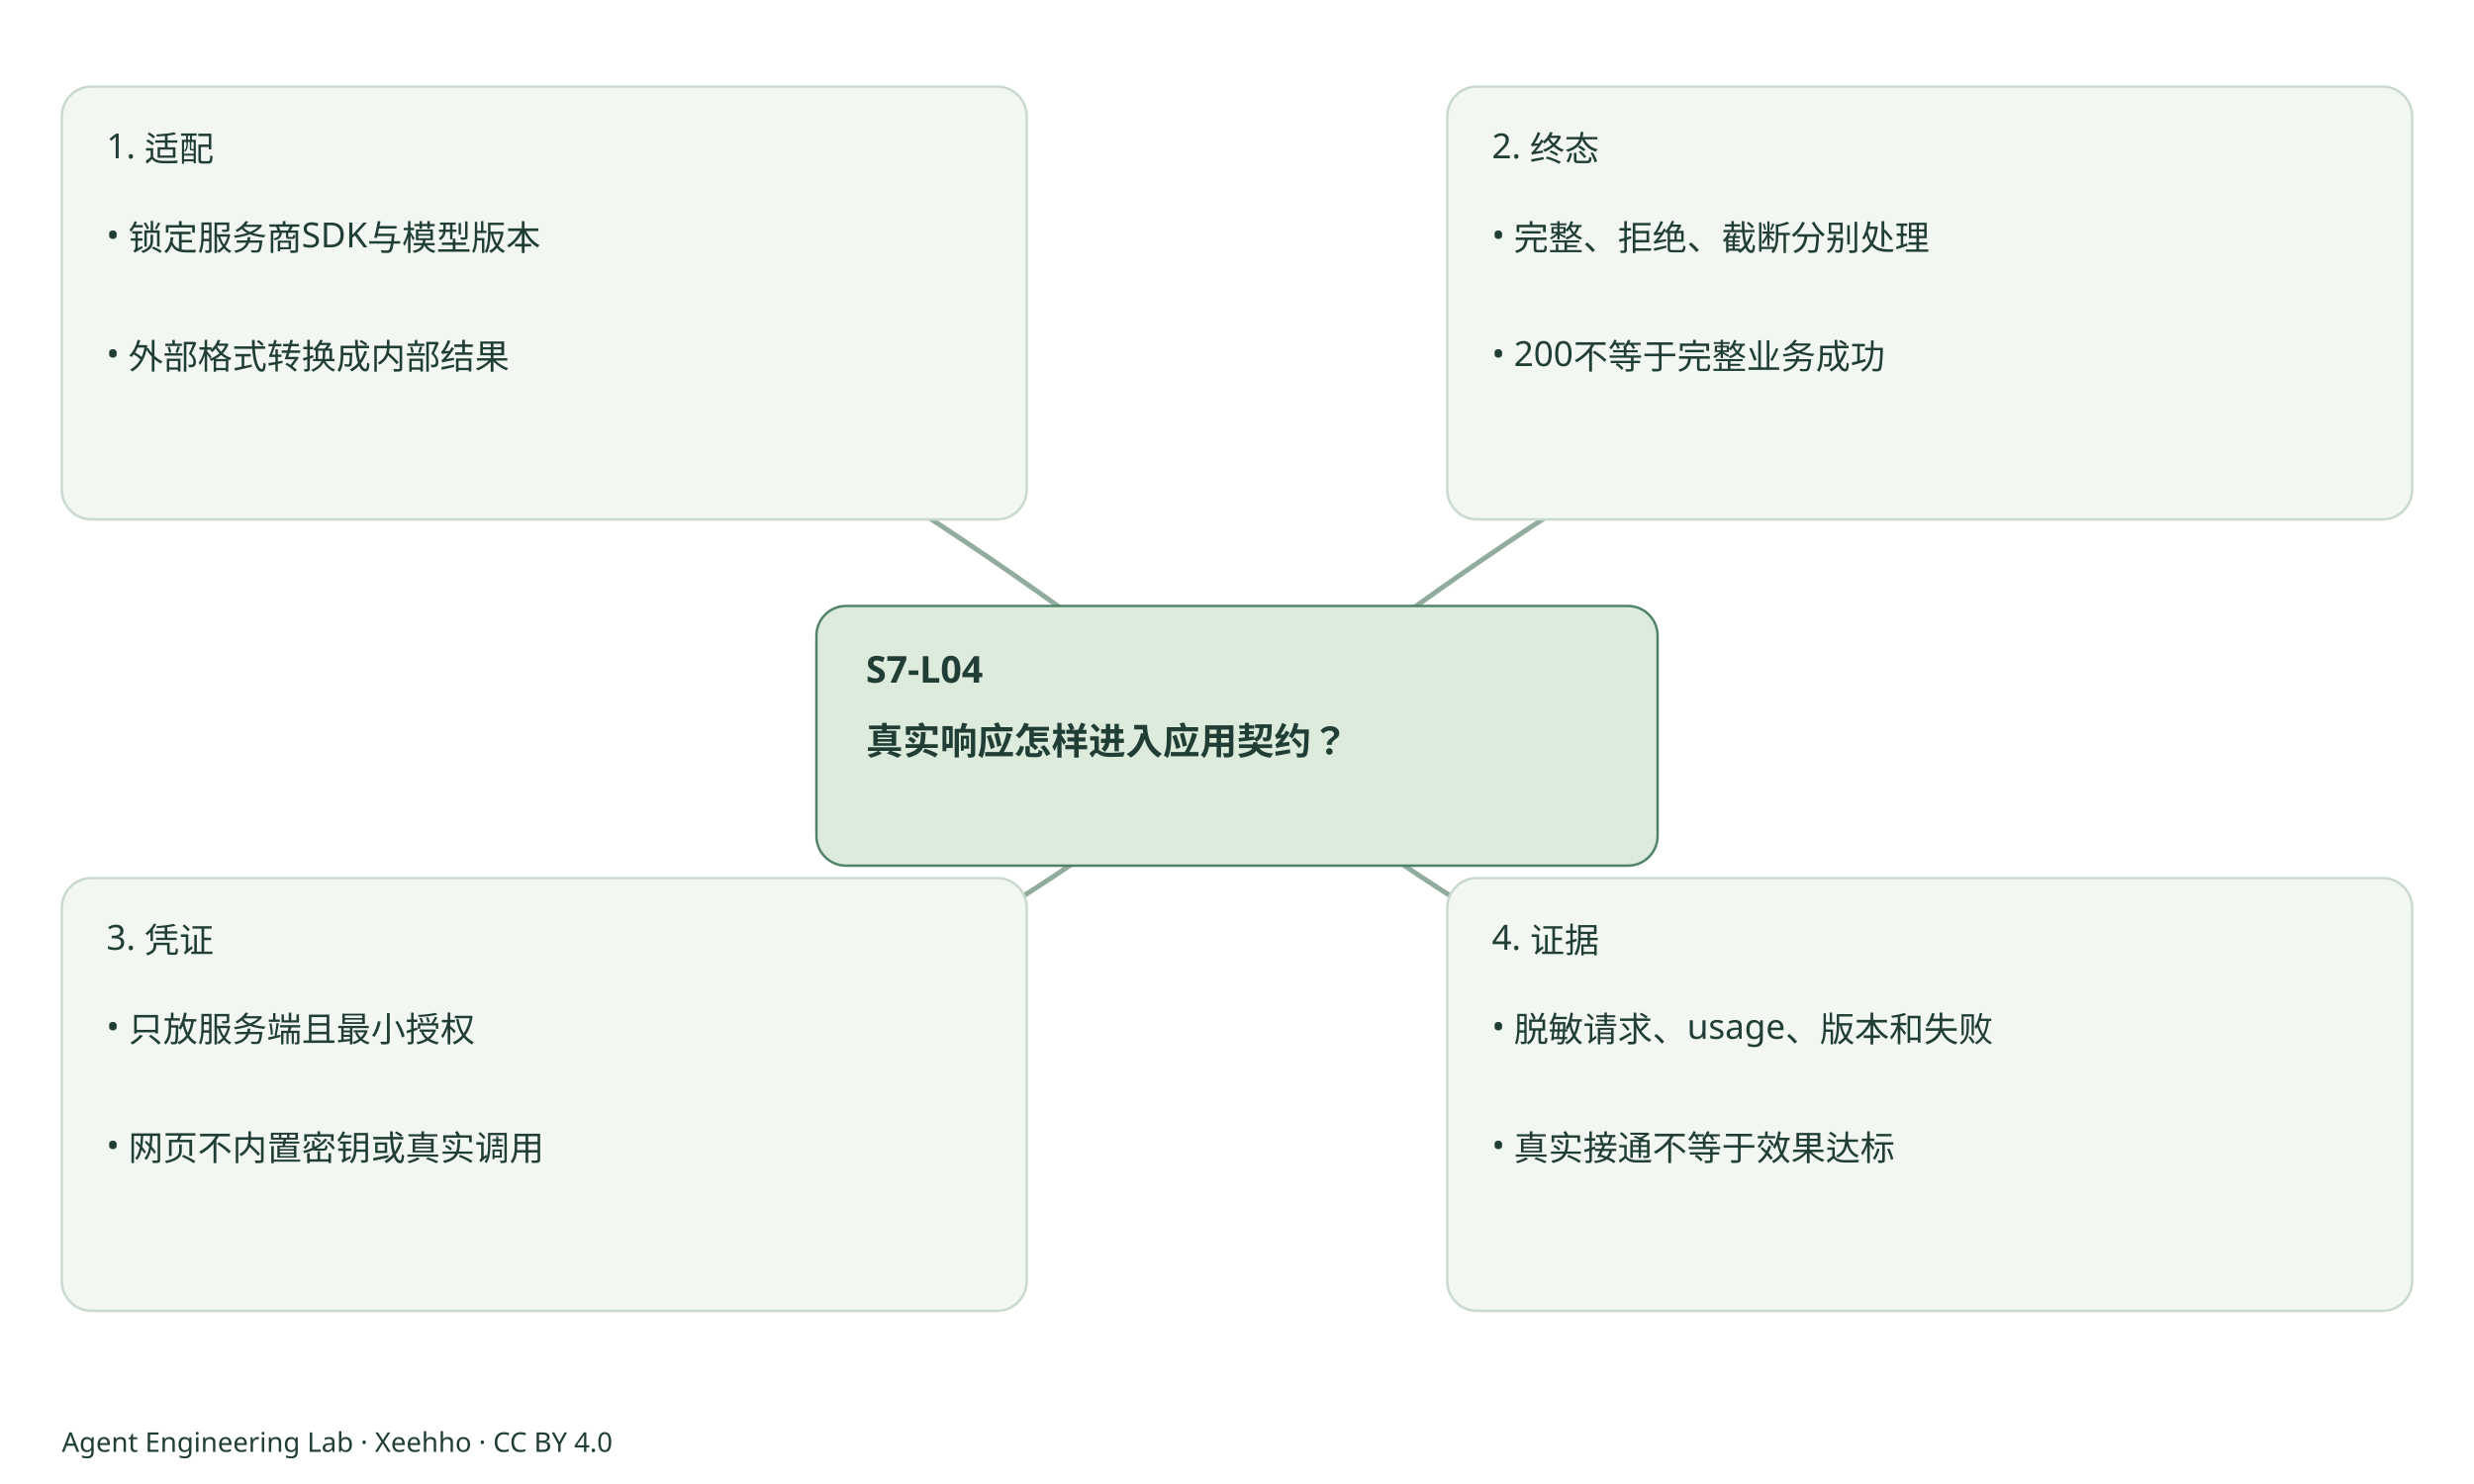
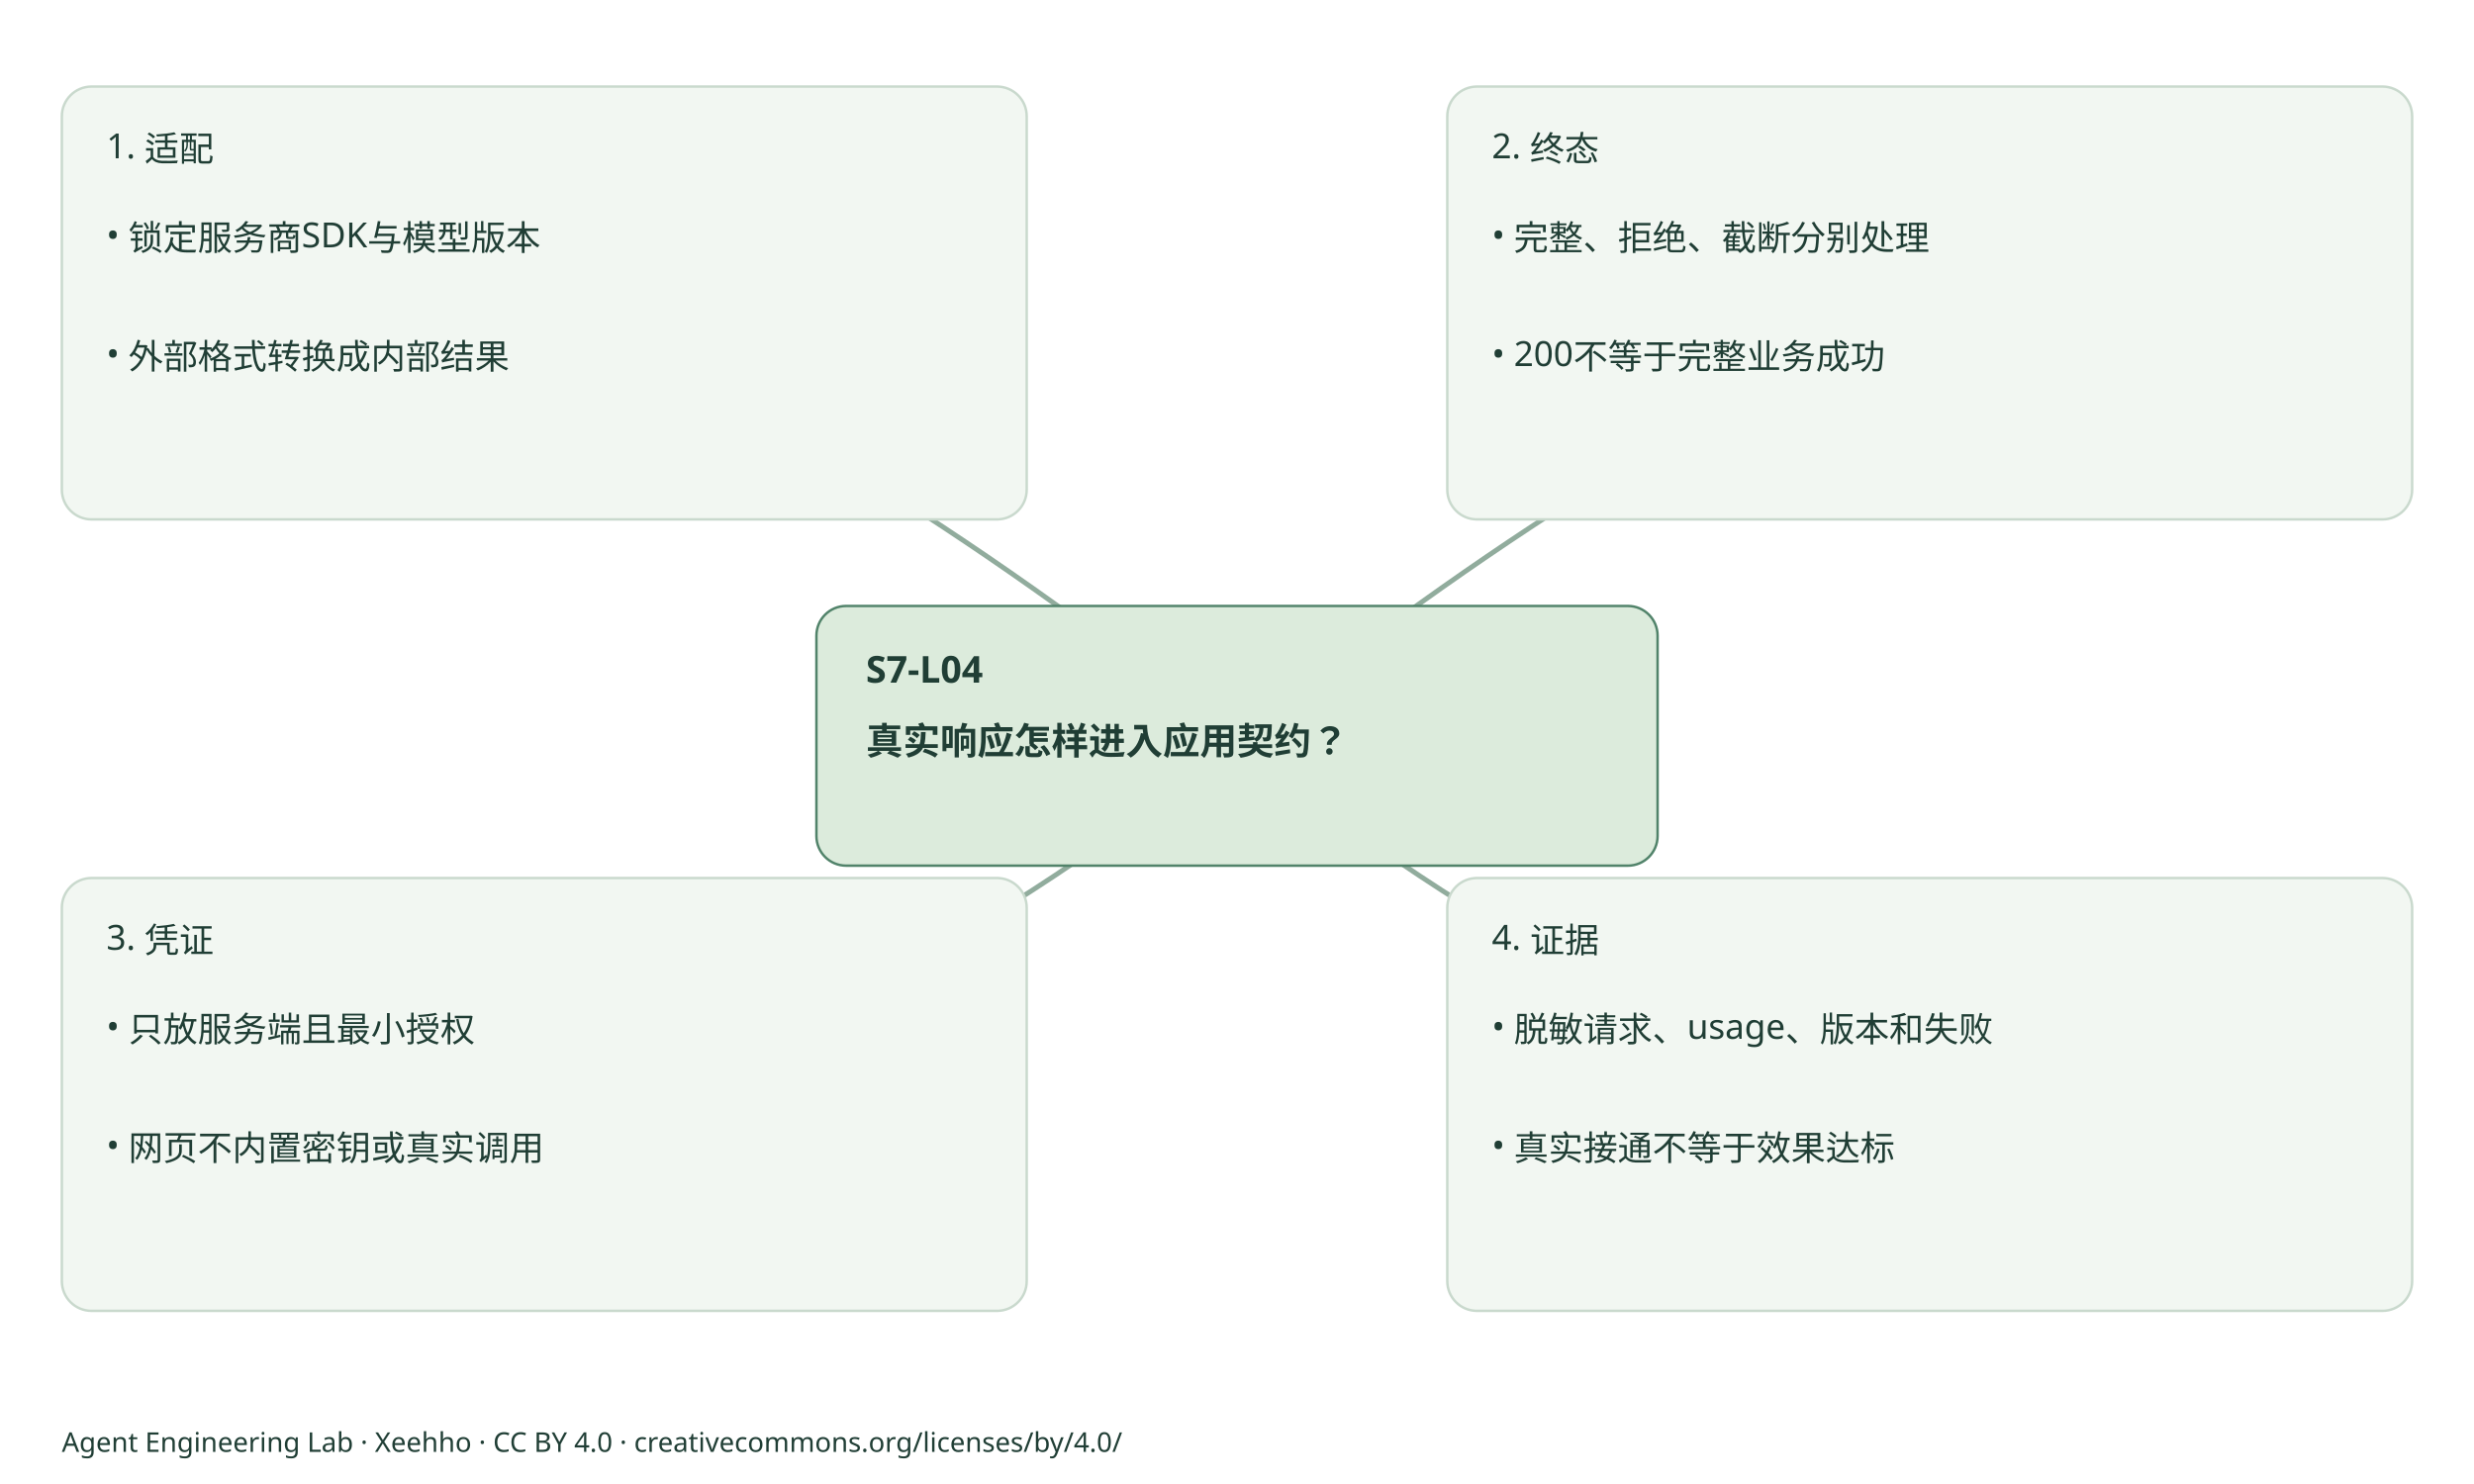
<svg xmlns="http://www.w3.org/2000/svg" viewBox="0 0 1000 600" role="img" aria-labelledby="diagram-title diagram-description">
  <style>text{font:15px system-ui,sans-serif;fill:#203e35}.root text{font-weight:700}.branch text{font-size:14px}path{fill:none;stroke:#91ac9d;stroke-width:2}rect{fill:#f2f7f2;stroke:#c9d9cd;rx:12}.root rect{fill:#dcebdc;stroke:#51836a}.active rect{fill:#d6eecb;stroke:#1e6549;stroke-width:3}</style>
  <rect width="100%" height="100%" fill="#fff" style="fill:#fff;stroke:none;rx:0" />
  <path d="M500 300 Q350 180 220 125" />
  <path d="M500 300 Q650 180 780 125" />
  <path d="M500 300 Q350 420 220 445" />
  <path d="M500 300 Q650 420 780 445" />
  <g class="root">
    <rect x="330" y="245" width="340" height="105" />
    <text x="350" y="276">
      <tspan x="350" dy="0">S7-L04</tspan>
    </text>
    <text x="350" y="305">
      <tspan x="350" dy="0">真实响应怎样进入应用契约？</tspan>
    </text>
  </g>
  <g class="branch">
    <rect x="25" y="35" width="390" height="175" />
    <text x="43" y="64">
      <tspan x="43" dy="0">1. 适配</tspan>
    </text>
    <text x="43" y="100">
      <tspan x="43" dy="0">• 锁定服务商SDK与模型版本</tspan>
    </text>
    <text x="43" y="148">
      <tspan x="43" dy="0">• 外部格式转换成内部结果</tspan>
    </text>
  </g>
  <g class="branch">
    <rect x="585" y="35" width="390" height="175" />
    <text x="603" y="64">
      <tspan x="603" dy="0">2. 终态</tspan>
    </text>
    <text x="603" y="100">
      <tspan x="603" dy="0">• 完整、拒绝、截断分别处理</tspan>
    </text>
    <text x="603" y="148">
      <tspan x="603" dy="0">• 200不等于完整业务成功</tspan>
    </text>
  </g>
  <g class="branch">
    <rect x="25" y="355" width="390" height="175" />
    <text x="43" y="384">
      <tspan x="43" dy="0">3. 凭证</tspan>
    </text>
    <text x="43" y="420">
      <tspan x="43" dy="0">• 只放服务端且最小授权</tspan>
    </text>
    <text x="43" y="468">
      <tspan x="43" dy="0">• 网页不内置密钥或真实调用</tspan>
    </text>
  </g>
  <g class="branch">
    <rect x="585" y="355" width="390" height="175" />
    <text x="603" y="384">
      <tspan x="603" dy="0">4. 证据</tspan>
    </text>
    <text x="603" y="420">
      <tspan x="603" dy="0">• 脱敏请求、usage、版本和失败</tspan>
    </text>
    <text x="603" y="468">
      <tspan x="603" dy="0">• 真实接通不等于效果达标</tspan>
    </text>
  </g>
-   <text x="25" y="587" style="font-size:11px">Agent Engineering Lab · Xeehho · CC BY 4.0</text>
+   <text x="25" y="587" style="font-size:11px">Agent Engineering Lab · Xeehho · CC BY 4.0 · creativecommons.org/licenses/by/4.0/</text>
</svg>
